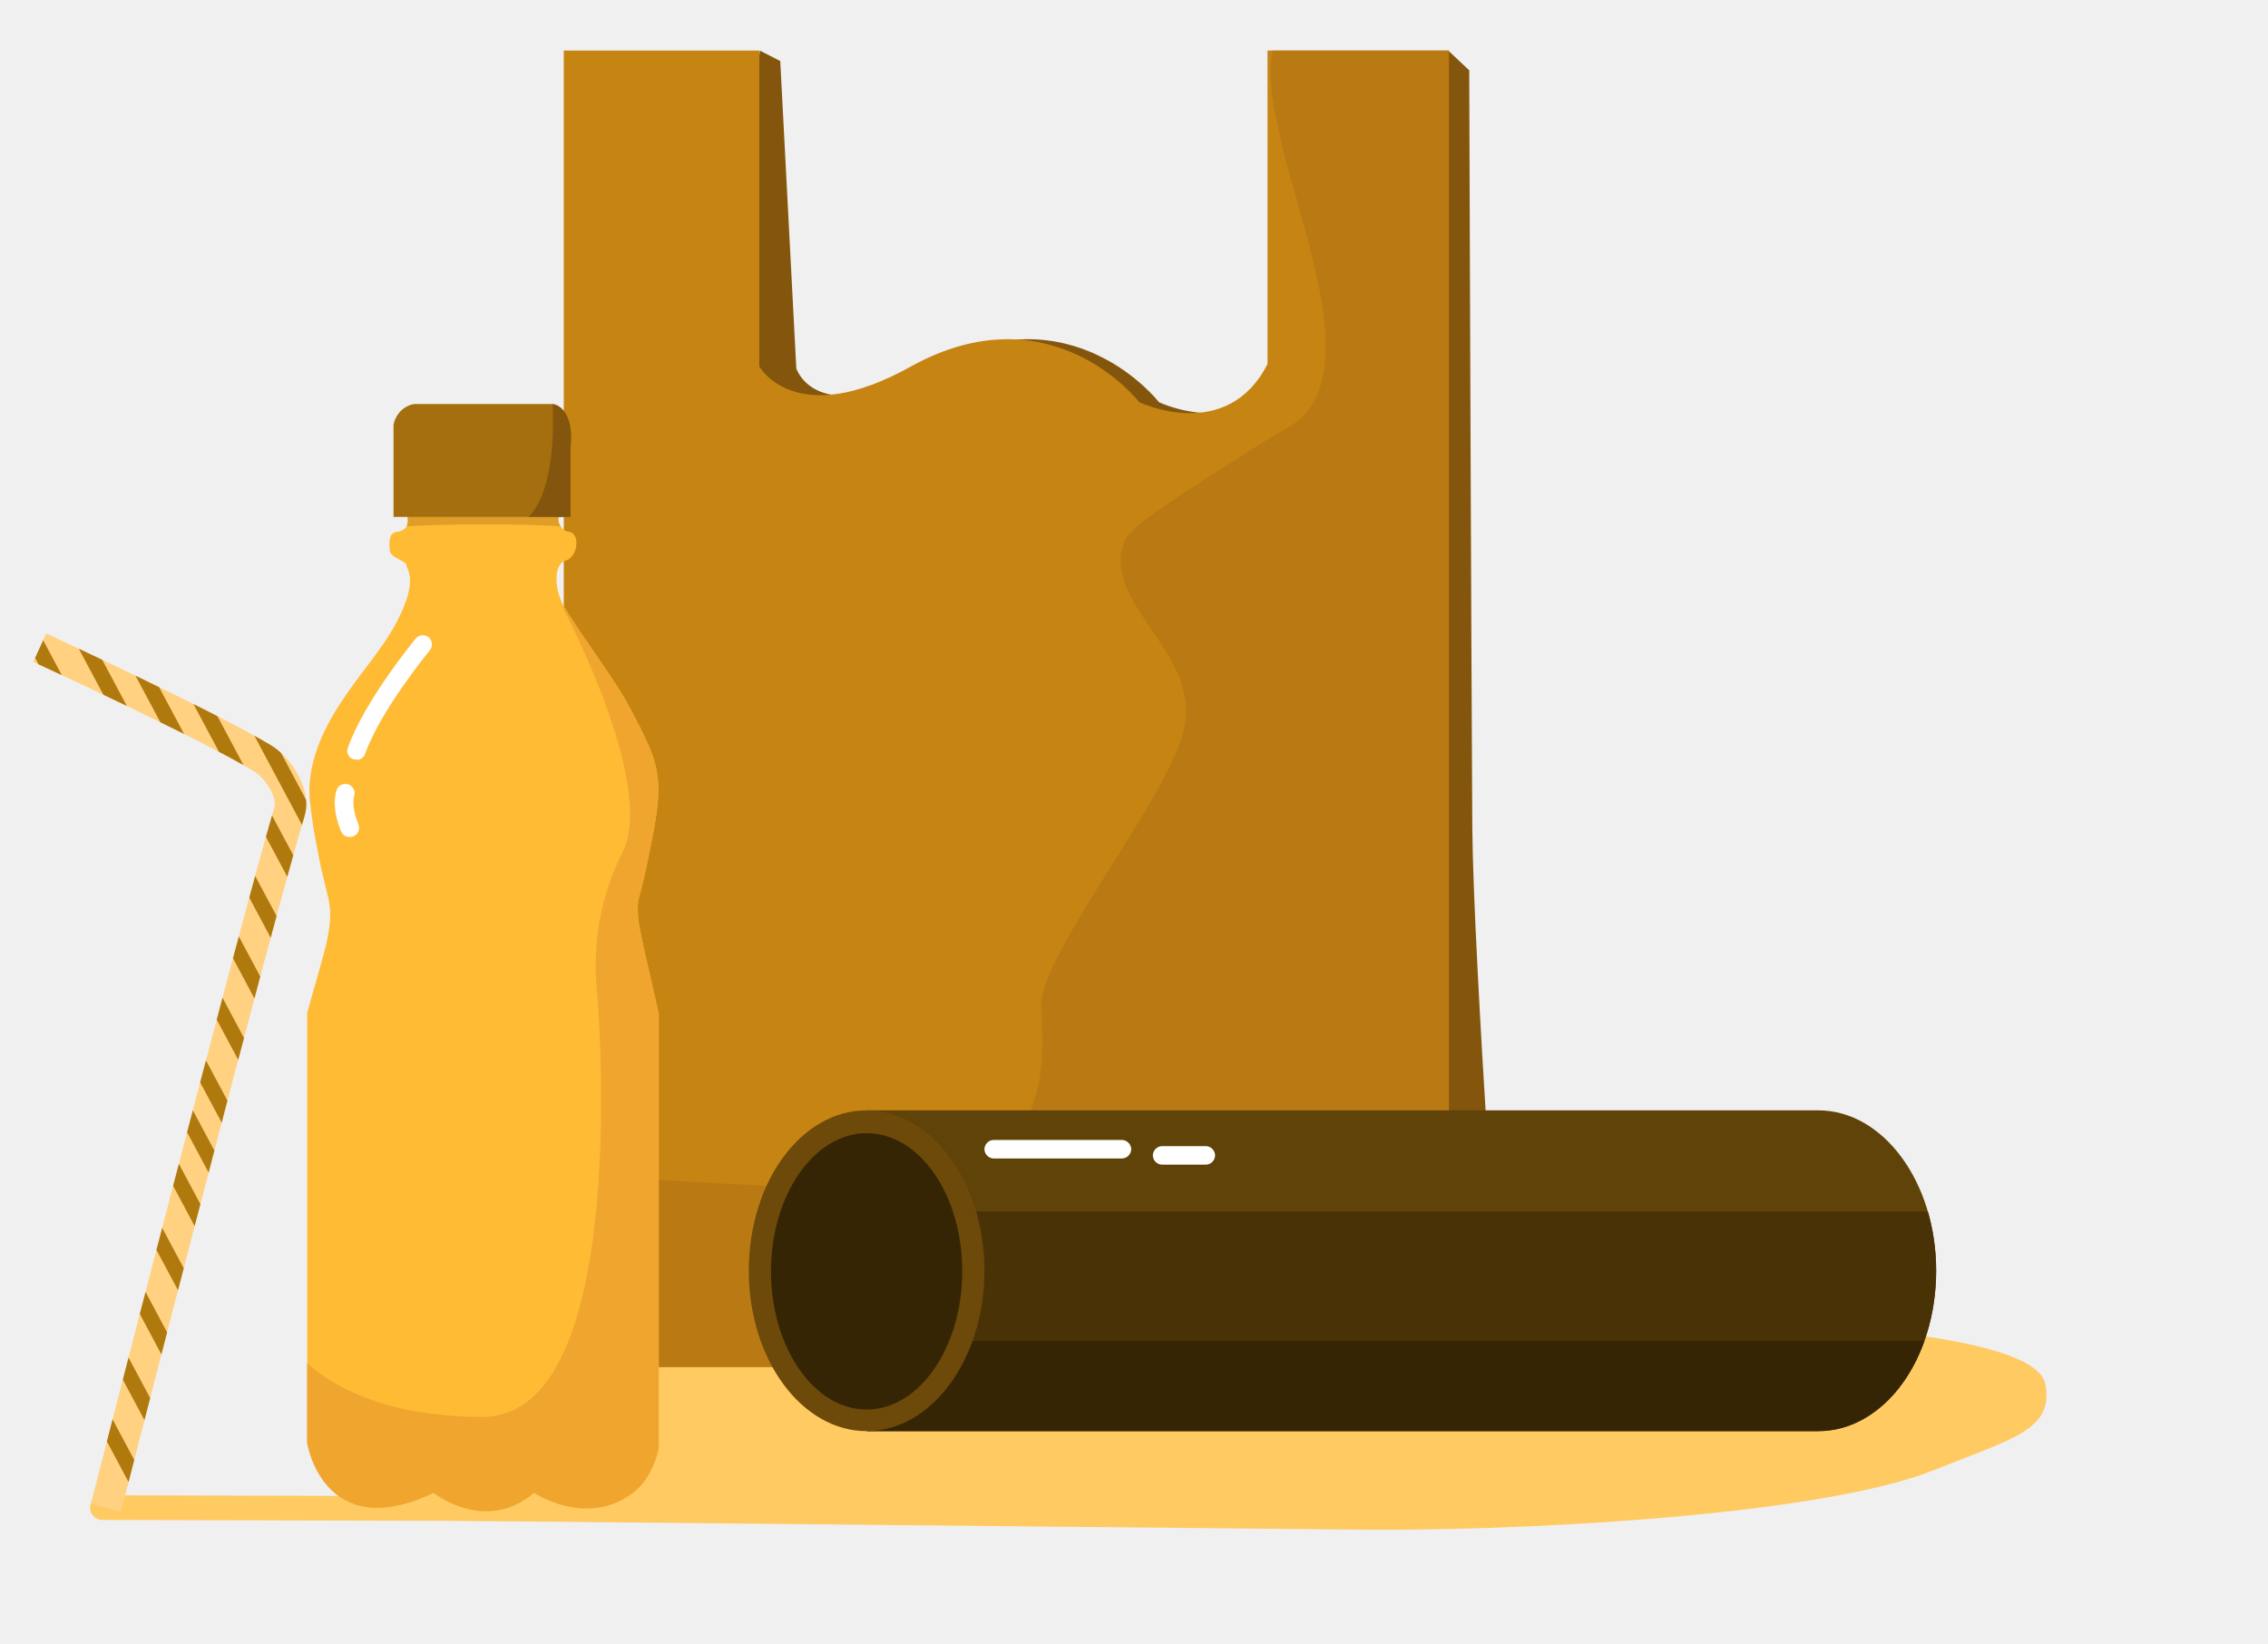
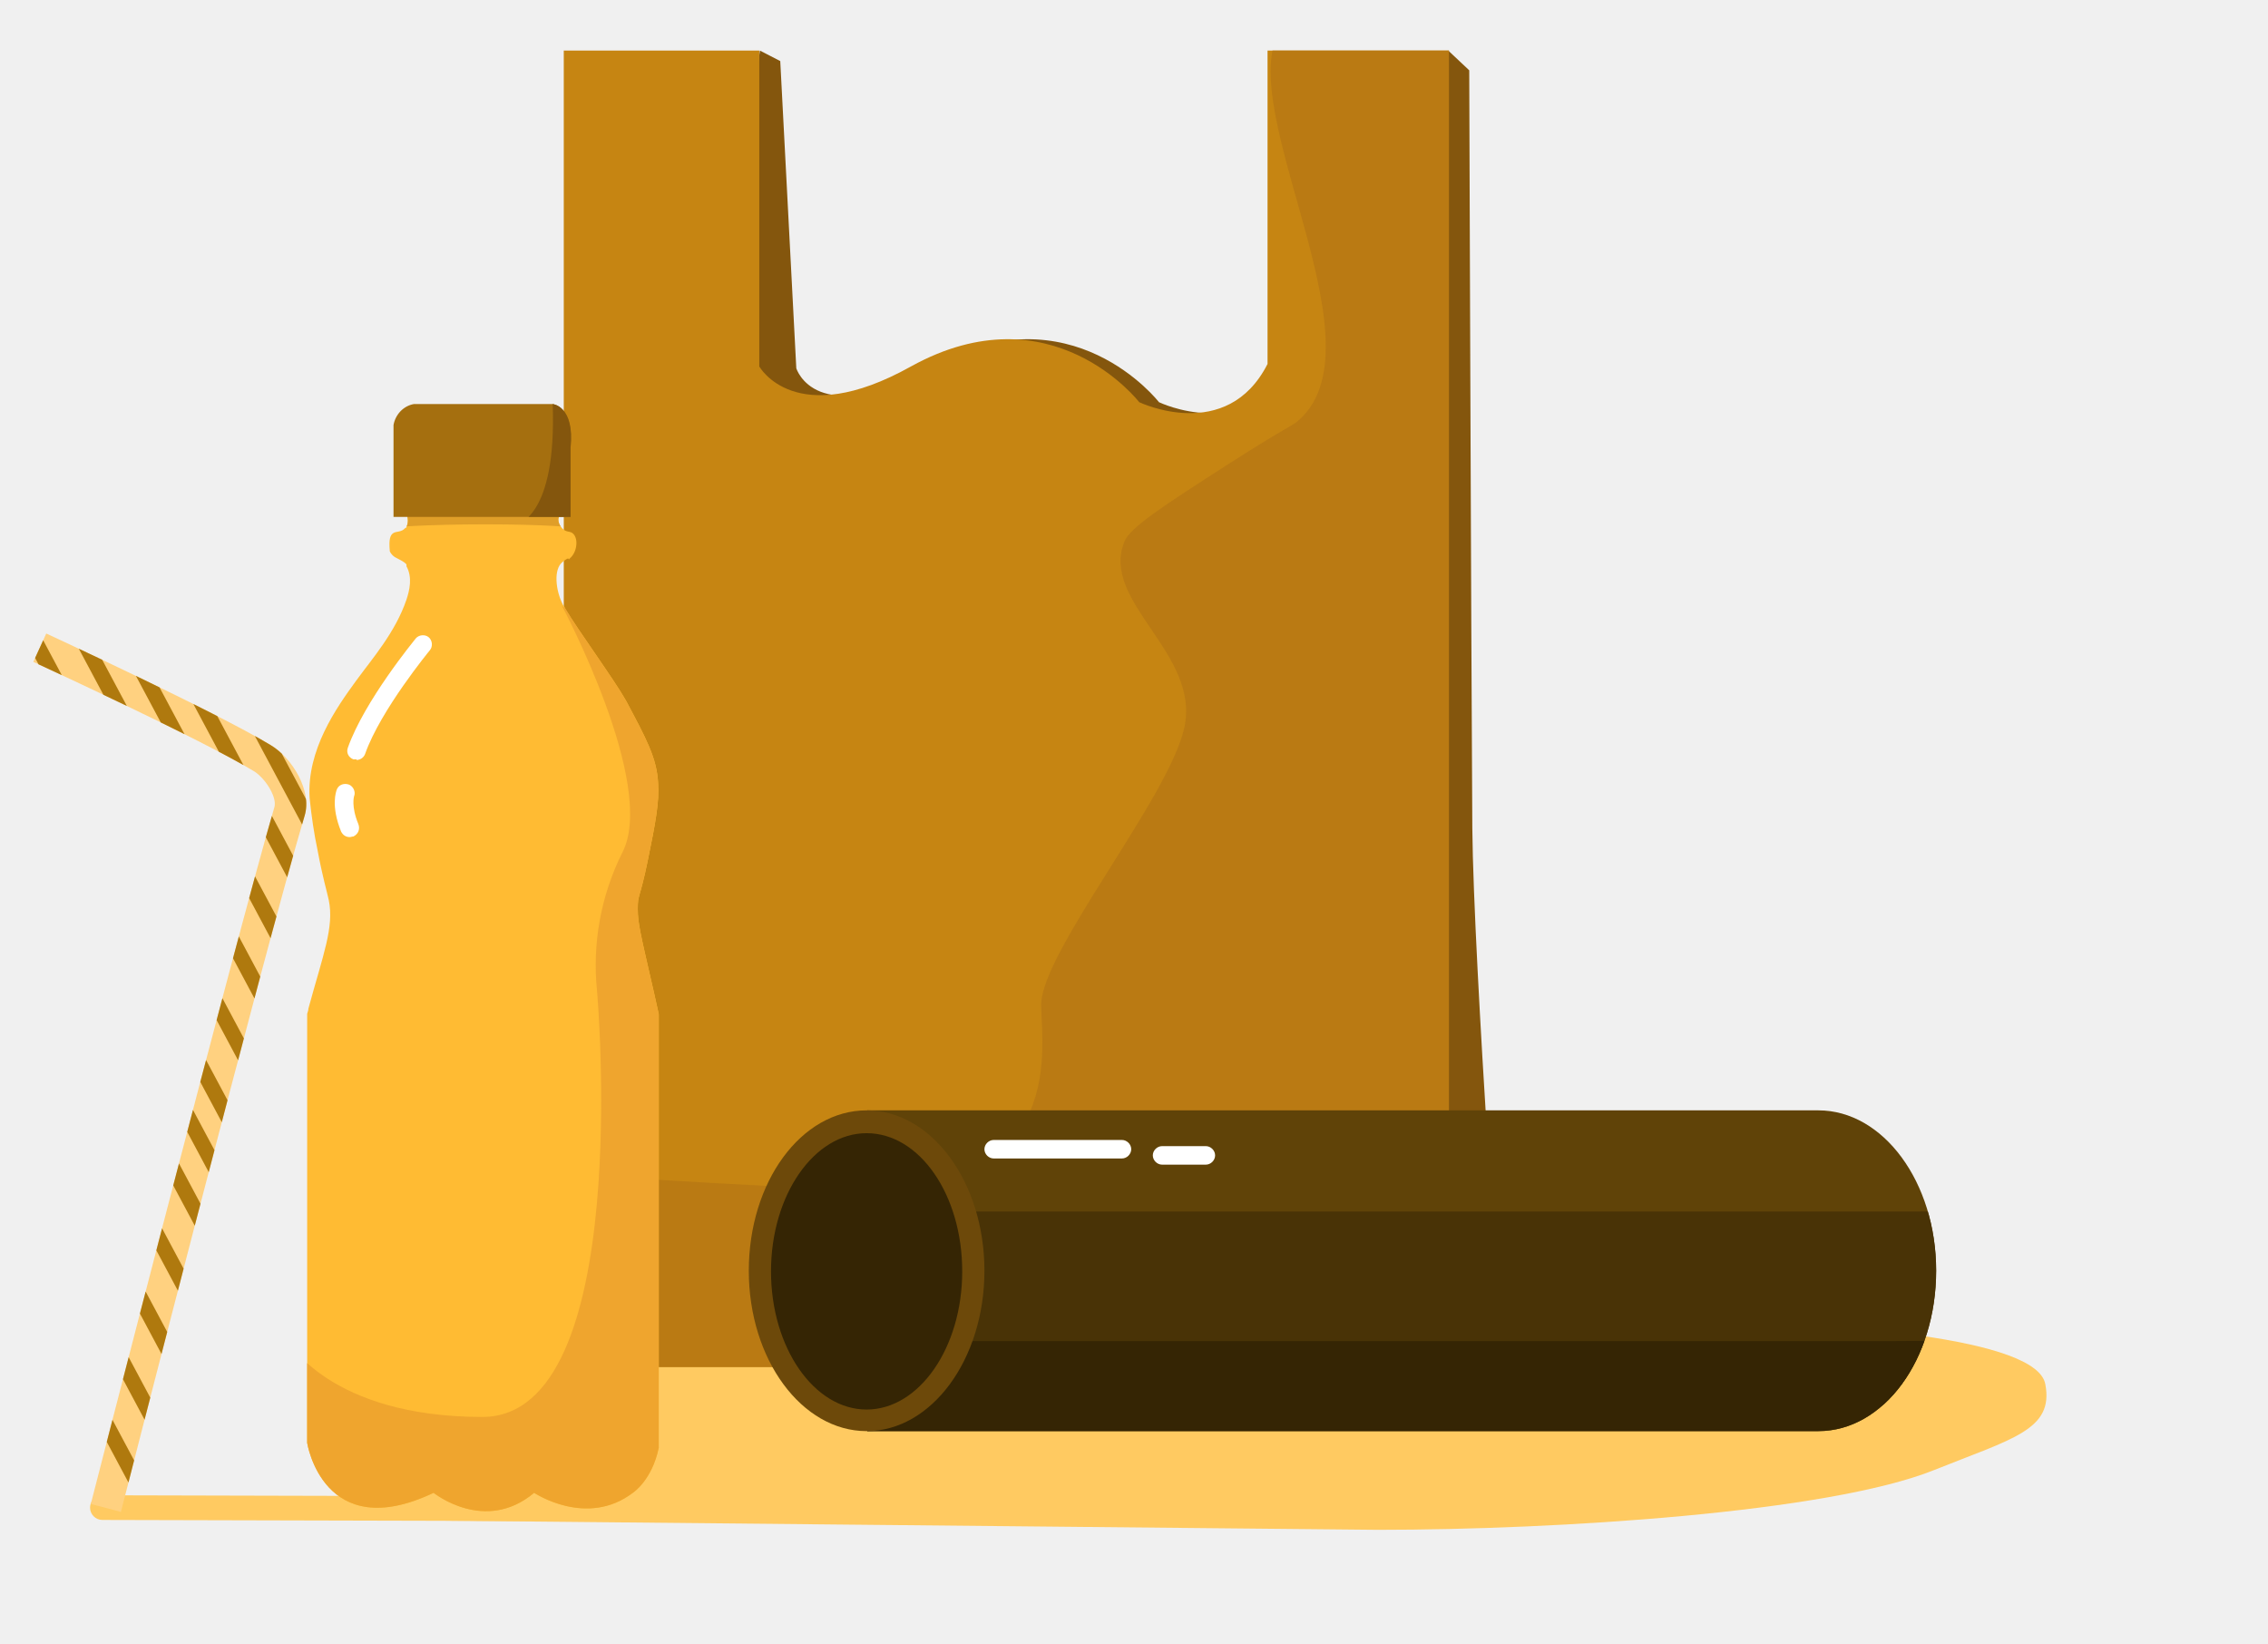
<svg xmlns="http://www.w3.org/2000/svg" id="Layer_1" data-name="Layer 1" version="1.1" viewBox="0 0 367.7 266.4">
  <defs>
    <style>
      .cls-1 {
        fill: #ffca61;
      }

      .cls-1, .cls-2, .cls-3, .cls-4, .cls-5, .cls-6, .cls-7, .cls-8, .cls-9, .cls-10, .cls-11, .cls-12, .cls-13, .cls-14, .cls-15, .cls-16 {
        stroke-width: 0px;
      }

      .cls-2 {
        fill: #84560d;
      }

      .cls-3 {
        fill: #fb3;
      }

      .cls-17 {
        clip-path: url(#clippath);
      }

      .cls-4 {
        fill: none;
      }

      .cls-5 {
        fill: #af790e;
      }

      .cls-6 {
        fill: #e09e28;
      }

      .cls-7 {
        fill: #604308;
      }

      .cls-8 {
        fill: #c68512;
      }

      .cls-9 {
        fill: #6d490a;
      }

      .cls-18 {
        clip-path: url(#clippath-1);
      }

      .cls-19 {
        clip-path: url(#clippath-4);
      }

      .cls-20 {
        clip-path: url(#clippath-3);
      }

      .cls-21 {
        clip-path: url(#clippath-2);
      }

      .cls-22 {
        clip-path: url(#clippath-5);
      }

      .cls-10 {
        fill: #ba7a13;
      }

      .cls-11 {
        fill: #ffd180;
      }

      .cls-12 {
        fill: #352504;
      }

      .cls-13 {
        fill: #efa52e;
      }

      .cls-14 {
        fill: #a56f0f;
      }

      .cls-15 {
        fill: #fff;
      }

      .cls-16 {
        fill: #493306;
      }

      .cls-23 {
        fill: #ffb612;
        stroke: #000;
        stroke-miterlimit: 10;
      }
    </style>
    <clipPath id="clippath">
      <path class="cls-4" d="M91.4,8.2h31.7v51.2s5.8,10.5,24.6,0c22.8-12.6,37,5.8,37,5.8,0,0,14.2,6.8,20.8-6.2V8.2h29.4v213.4H91.4V8.2Z" />
    </clipPath>
    <clipPath id="clippath-1">
-       <path class="cls-4" d="M65.9,91.8c1,1.8.5,3.9,0,5.4-1.8,5.3-5.5,9.5-8.2,13.2-3.2,4.4-8,11.2-7.5,19,.3,2.9.7,5.7,1.3,8.5.8,4.3,1.5,6.6,1.8,8,.9,4.4-.9,8.8-3.3,17.6-.1.4-.2.7-.2.9v69.5s2.6,16.6,20.5,8.1c0,0,8.3,6.7,16.3,0,0,0,8.5,5.7,16,0,0,0,3.1-2,4.2-7.3v-70.3l-.8-3.6c-2.2-9.6-2.6-11.1-2.6-13.5,0-2,.3-1.4,1.6-7.7s1.9-9.6,1.7-12.6c-.2-4.1-1.9-7.2-5.2-13.4-1.9-3.4-7.7-11.3-9.9-15-.1-.2-.3-.4-.4-.7-1.1-2.2-1.5-5.6,0-6.8.5-.4.7-.1,1.2-.6,1.1-.9,1.4-3,.6-3.9-.5-.6-1.1-.2-1.8-.9s-.9-1.7-.4-2.2c.3-.2.7-.3,1.1-.2h-26c.3.7.3,1.5,0,2.1,0,0-.1.2-.2.2-.6.7-1.4.5-1.9.8s-.8.9-.6,3c.2.4.5.7.8.9.5.3,1.5.7,1.9,1.2Z" />
+       <path class="cls-4" d="M65.9,91.8c1,1.8.5,3.9,0,5.4-1.8,5.3-5.5,9.5-8.2,13.2-3.2,4.4-8,11.2-7.5,19,.3,2.9.7,5.7,1.3,8.5.8,4.3,1.5,6.6,1.8,8,.9,4.4-.9,8.8-3.3,17.6,0,.4-.2.7-.2.9v69.5s2.6,16.6,20.5,8.1c0,0,8.3,6.7,16.3,0,0,0,8.5,5.7,16,0,0,0,3.1-2,4.2-7.3v-70.3l-.8-3.6c-2.2-9.6-2.6-11.1-2.6-13.5s.3-1.4,1.6-7.7,1.9-9.6,1.7-12.6c-.2-4.1-1.9-7.2-5.2-13.4-1.9-3.4-7.7-11.3-9.9-15,0-.2-.3-.4-.4-.7-1.1-2.2-1.5-5.6,0-6.8s.7,0,1.2-.6c1.1-.9,1.4-3,.6-3.9-.5-.6-1.1-.2-1.8-.9s-.9-1.7-.4-2.2c.3-.2.7-.3,1.1-.2h-26c.3.7.3,1.5,0,2.1,0,0,0,.2-.2.2-.6.7-1.4.5-1.9.8s-.8.9-.6,3c.2.4.5.7.8.9.5.3,1.5.7,1.9,1.2v.3Z" />
    </clipPath>
    <clipPath id="clippath-2">
-       <path class="cls-4" d="M65.9,91.8c1,1.8.5,3.9,0,5.4-1.8,5.3-5.5,9.5-8.2,13.2-3.2,4.4-8,11.2-7.5,19,.3,2.9.7,5.7,1.3,8.5.8,4.3,1.5,6.6,1.8,8,.9,4.4-.9,8.8-3.3,17.6-.1.4-.2.7-.2.9v69.5s2.6,16.6,20.5,8.1c0,0,8.3,6.7,16.3,0,0,0,8.5,5.7,16,0,0,0,3.1-2,4.2-7.3v-70.3l-.8-3.6c-2.2-9.6-2.6-11.1-2.6-13.5,0-2,.3-1.4,1.6-7.7s1.9-9.6,1.7-12.6c-.2-4.1-1.9-7.2-5.2-13.4-1.9-3.4-7.7-11.3-9.9-15-.1-.2-.3-.4-.4-.7-1.1-2.2-1.5-5.6,0-6.8.5-.4.7-.1,1.2-.6,1.1-.9,1.4-3,.6-3.9-.5-.6-1.1-.2-1.8-.9s-.9-1.7-.4-2.2c.3-.2.7-.3,1.1-.2h-26c.3.7.3,1.5,0,2.1,0,0-.1.2-.2.2-.6.7-1.4.5-1.9.8s-.8.9-.6,3c.2.4.5.7.8.9.5.3,1.5.7,1.9,1.2Z" />
+       <path class="cls-4" d="M65.9,91.8c1,1.8.5,3.9,0,5.4-1.8,5.3-5.5,9.5-8.2,13.2-3.2,4.4-8,11.2-7.5,19,.3,2.9.7,5.7,1.3,8.5.8,4.3,1.5,6.6,1.8,8,.9,4.4-.9,8.8-3.3,17.6,0,.4-.2.7-.2.9v69.5s2.6,16.6,20.5,8.1c0,0,8.3,6.7,16.3,0,0,0,8.5,5.7,16,0,0,0,3.1-2,4.2-7.3v-70.3l-.8-3.6c-2.2-9.6-2.6-11.1-2.6-13.5s.3-1.4,1.6-7.7,1.9-9.6,1.7-12.6c-.2-4.1-1.9-7.2-5.2-13.4-1.9-3.4-7.7-11.3-9.9-15,0-.2-.3-.4-.4-.7-1.1-2.2-1.5-5.6,0-6.8s.7,0,1.2-.6c1.1-.9,1.4-3,.6-3.9-.5-.6-1.1-.2-1.8-.9s-.9-1.7-.4-2.2c.3-.2.7-.3,1.1-.2h-26c.3.7.3,1.5,0,2.1,0,0,0,.2-.2.2-.6.7-1.4.5-1.9.8s-.8.9-.6,3c.2.4.5.7.8.9.5.3,1.5.7,1.9,1.2v.3Z" />
    </clipPath>
    <clipPath id="clippath-3">
      <path class="cls-4" d="M67.1,65.5h22.5s3.6.3,2.9,7.1v11.2h-28.7v-14.9c.3-1.7,1.6-3.1,3.3-3.4Z" />
    </clipPath>
    <clipPath id="clippath-4">
      <path class="cls-4" d="M294.8,180h-154.2v52h154.2c10.6,0,19.1-11.6,19.1-26s-8.6-26-19.1-26Z" />
    </clipPath>
    <clipPath id="clippath-5">
-       <path class="cls-4" d="M14.7,243.9s23.4-91.2,29.8-113.1c.4-1.5-1.3-4.4-3.2-5.7-8.5-5.2-35.9-17.8-35.9-17.8l2.1-4.6s27.7,12.8,36.4,18.1c3.5,2.1,6.7,7.4,5.5,11.4-6.5,21.8-29.8,112.9-29.8,112.9l-4.9-1.3Z" />
+       <path class="cls-4" d="M14.7,243.9s23.4-91.2,29.8-113.1c.4-1.5-1.3-4.4-3.2-5.7-8.5-5.2-35.9-17.8-35.9-17.8l2.1-4.6s27.7,12.8,36.4,18.1c3.5,2.1,6.7,7.4,5.5,11.4-6.5,21.8-29.8,112.9-29.8,112.9l-4.9-1.3h0Z" />
    </clipPath>
  </defs>
  <g id="Layer_2" data-name="Layer 2">
    <g id="Layer_7" data-name="Layer 7">
      <g>
-         <line class="cls-1" x1="16.6" y1="244.4" x2="96.7" y2="244.6" />
-         <path class="cls-1" d="M96.7,246.6h0l-80.1-.2c-1.1,0-2-.9-2-2,0-1.1.9-2,2-2l80.1.2c1.1,0,2,.9,2,2,0,1.1-.9,2-2,2Z" />
+         <line class="cls-4" x1="16.6" y1="244.4" x2="96.7" y2="244.6" />
+         <path class="cls-1" d="M96.7,246.6h0l-80.1-.2c-1.1,0-2-.9-2-2s.9-2,2-2l80.1.2c1.1,0,2,.9,2,2s-.9,2-2,2Z" />
      </g>
-       <path class="cls-1" d="M60.4,246.4l163,1.6c29.3,0,73-2.8,90.2-9.7,12.7-5.1,19.4-6.5,18-13.9-2.7-14.9-123.1-10.3-123.1-10.3l-133.4,2.4-14.7,30Z" />
+       <path class="cls-1" d="M60.4,246.4l163,1.6c29.3,0,73-2.8,90.2-9.7,12.7-5.1,19.4-6.5,18-13.9-2.7-14.9-123.1-10.3-123.1-10.3l-133.4,2.4-14.7,30h0Z" />
      <path class="cls-2" d="M123.2,8.2l3.3,1.7,2.6,49.8s3.1,10.2,21.9-.3c22.7-12.6,36.9,5.8,36.9,5.8,0,0,14.2,6.8,20.8-6.2l26.1-50.8,3.4,3.2s.3,91.3.5,122.9c.2,21.8,4.9,87.2,4.9,87.2H94.7L123.2,8.2Z" />
      <path class="cls-8" d="M91.4,8.2h31.7v51.2s5.8,10.5,24.6,0c22.8-12.6,37,5.8,37,5.8,0,0,14.2,6.8,20.8-6.2V8.2h29.4v213.4H91.4V8.2Z" />
      <g class="cls-17">
-         <path class="cls-10" d="M118.9,237.4c-25.4-13.8-46.9-35.8-43.2-43.1,3.2-6.4,2.2-4.2,59.8-1.5,37.7,1.8,33.4-21.9,33.3-29.9,0-8.5,20.7-33.6,23.2-44.9,2.7-12.1-13.7-20.4-9.7-30.2.9-2.3,6.3-5.8,16.9-12.6,10.3-6.6,10.2-6,11.5-7.2,14.2-13-12.7-53.2-2.2-64.4,7.7-8.2,34.7-.7,52.9,13.3,53.7,41.4,73.4,173,1.4,223.2-46.8,32.6-110.5,15.6-144-2.6Z" />
+         <path class="cls-10" d="M118.9,237.4c-25.4-13.8-46.9-35.8-43.2-43.1,3.2-6.4,2.2-4.2,59.8-1.5,37.7,1.8,33.4-21.9,33.3-29.9,0-8.5,20.7-33.6,23.2-44.9,2.7-12.1-13.7-20.4-9.7-30.2.9-2.3,6.3-5.8,16.9-12.6,10.3-6.6,10.2-6,11.5-7.2,14.2-13-12.7-53.2-2.2-64.4,7.7-8.2,34.7-.7,52.9,13.3,53.7,41.4,73.4,173,1.4,223.2-46.8,32.6-110.5,15.6-144-2.6h.1Z" />
      </g>
-       <path class="cls-3" d="M65.9,91.8c1,1.8.5,3.9,0,5.4-1.8,5.3-5.5,9.5-8.2,13.2-3.2,4.4-8,11.2-7.5,19,.3,2.9.7,5.7,1.3,8.5.8,4.3,1.5,6.6,1.8,8,.9,4.4-.9,8.8-3.3,17.6-.1.4-.2.7-.2.9v69.5s2.6,16.6,20.5,8.1c0,0,8.3,6.7,16.3,0,0,0,8.5,5.7,16,0,0,0,3.1-2,4.2-7.3v-70.3l-.8-3.6c-2.2-9.6-2.6-11.1-2.6-13.5,0-2,.3-1.4,1.6-7.7s1.9-9.6,1.7-12.6c-.2-4.1-1.9-7.2-5.2-13.4-1.9-3.4-7.7-11.3-9.9-15-.1-.2-.3-.4-.4-.7-1.1-2.2-1.5-5.6,0-6.8.5-.4.7-.1,1.2-.6,1.1-.9,1.4-3,.6-3.9-.5-.6-1.1-.2-1.8-.9s-.9-1.7-.4-2.2c.3-.2.7-.3,1.1-.2h-26c.3.7.3,1.5,0,2.1,0,0-.1.2-.2.2-.6.7-1.4.5-1.9.8s-.8.9-.6,3c.2.4.5.7.8.9.5.3,1.5.7,1.9,1.2Z" />
+       <path class="cls-3" d="M65.9,91.8c1,1.8.5,3.9,0,5.4-1.8,5.3-5.5,9.5-8.2,13.2-3.2,4.4-8,11.2-7.5,19,.3,2.9.7,5.7,1.3,8.5.8,4.3,1.5,6.6,1.8,8,.9,4.4-.9,8.8-3.3,17.6,0,.4-.2.7-.2.9v69.5s2.6,16.6,20.5,8.1c0,0,8.3,6.7,16.3,0,0,0,8.5,5.7,16,0,0,0,3.1-2,4.2-7.3v-70.3l-.8-3.6c-2.2-9.6-2.6-11.1-2.6-13.5s.3-1.4,1.6-7.7,1.9-9.6,1.7-12.6c-.2-4.1-1.9-7.2-5.2-13.4-1.9-3.4-7.7-11.3-9.9-15,0-.2-.3-.4-.4-.7-1.1-2.2-1.5-5.6,0-6.8s.7,0,1.2-.6c1.1-.9,1.4-3,.6-3.9-.5-.6-1.1-.2-1.8-.9s-.9-1.7-.4-2.2c.3-.2.7-.3,1.1-.2h-26c.3.7.3,1.5,0,2.1,0,0,0,.2-.2.2-.6.7-1.4.5-1.9.8s-.8.9-.6,3c.2.4.5.7.8.9.5.3,1.5.7,1.9,1.2v.3Z" />
      <g class="cls-18">
-         <path class="cls-6" d="M65.3,77.2l-2.1,8.3s5.8-.5,15.5-.5,14.5.5,14.5.5l-.7-7.4-27.1-.9Z" />
+         <path class="cls-6" d="M65.3,77.2l-2.1,8.3s5.8-.5,15.5-.5,14.5.5,14.5.5l-.7-7.4-27.1-.9h-.1Z" />
      </g>
      <g class="cls-21">
-         <path class="cls-13" d="M46.7,217.4s6.8,12.3,31.5,12.3,18.6-69,18.6-69c-.8-7.7.6-15.5,4.1-22.5,5.7-11-9.8-40-9.8-40l46,39.5-4.6,117-72.5,11.7-26.5-29.6,13.2-19.4Z" />
+         <path class="cls-13" d="M46.7,217.4s6.8,12.3,31.5,12.3,18.6-69,18.6-69c-.8-7.7.6-15.5,4.1-22.5,5.7-11-9.8-40-9.8-40l46,39.5-4.6,117-72.5,11.7-26.5-29.6,13.2-19.4h0Z" />
      </g>
      <path class="cls-14" d="M67.1,65.5h22.5s3.6.3,2.9,7.1v11.2h-28.7v-14.9c.3-1.7,1.6-3.1,3.3-3.4Z" />
      <g class="cls-20">
-         <path class="cls-2" d="M83.7,85s6.6-.9,5.9-19.6,7.9,3.7,7.9,3.7l-.6,18.8-13.2-2.9Z" />
+         <path class="cls-2" d="M83.7,85s6.6-.9,5.9-19.6,7.9,3.7,7.9,3.7l-.6,18.8s-13.2-2.9-13.2-2.9Z" />
      </g>
      <path class="cls-15" d="M56.7,135.7c-.6,0-1.1-.3-1.4-.9-1.7-4.2-.8-6.5-.7-6.8.3-.8,1.2-1.1,2-.8.7.3,1.1,1.2.8,1.9,0,0-.5,1.6.7,4.5.3.8,0,1.6-.8,2-.2,0-.4.1-.6.1Z" />
-       <path class="cls-15" d="M57.8,123.1c-.2,0-.3,0-.5,0-.8-.3-1.2-1.1-.9-1.9,2.7-7.6,10.7-17.3,11-17.7.5-.6,1.5-.7,2.1-.2.6.5.7,1.5.2,2.1,0,0-8,9.7-10.5,16.8-.2.6-.8,1-1.4,1Z" />
+       <path class="cls-15" d="M57.8,123.1h-.5c-.8-.3-1.2-1.1-.9-1.9,2.7-7.6,10.7-17.3,11-17.7.5-.6,1.5-.7,2.1-.2s.7,1.5.2,2.1c0,0-8,9.7-10.5,16.8-.2.6-.8,1-1.4,1h0Z" />
      <path class="cls-7" d="M294.8,180h-154.2v52h154.2c10.6,0,19.1-11.6,19.1-26s-8.6-26-19.1-26Z" />
      <path class="cls-15" d="M181.9,187.8h-20.8c-.8,0-1.5-.7-1.5-1.5s.7-1.5,1.5-1.5h20.8c.8,0,1.5.7,1.5,1.5s-.7,1.5-1.5,1.5Z" />
      <g class="cls-19">
        <g>
-           <path class="cls-16" d="M357.8,186.3s1.7,10.1-47,10.1h-160.9l-37.4,10.1,9.3,15,212.6,7.2,33.3-32.2-9.9-10.1Z" />
-           <path class="cls-12" d="M356.8,207.3s1.8,10.1-49.4,10.1h-168.9l-39.3,10.1,9.8,15,223.2,7.2,34.9-32.2-10.4-10.1Z" />
+           <path class="cls-16" d="M357.8,186.3s1.7,10.1-47,10.1h-160.9l-37.4,10.1,9.3,15,212.6,7.2,33.3-32.2-9.9-10.1h0Z" />
+           <path class="cls-12" d="M356.8,207.3s1.8,10.1-49.4,10.1h-168.9l-39.3,10.1,9.8,15,223.2,7.2,34.9-32.2-10.4-10.1h0Z" />
        </g>
      </g>
      <path class="cls-12" d="M140.5,230.2c-9.6,0-17.3-10.9-17.3-24.2s7.8-24.2,17.3-24.2,17.3,10.9,17.3,24.2-7.8,24.2-17.3,24.2Z" />
      <path class="cls-9" d="M140.5,183.7c8.6,0,15.5,10,15.5,22.4s-7,22.4-15.5,22.4-15.5-10-15.5-22.4,7-22.4,15.5-22.4M140.5,180c-10.6,0-19.1,11.6-19.1,26s8.6,26,19.1,26,19.1-11.6,19.1-26-8.6-26-19.1-26Z" />
      <path class="cls-15" d="M195.5,188.8h-7.1c-.8,0-1.5-.7-1.5-1.5s.7-1.5,1.5-1.5h7.1c.8,0,1.5.7,1.5,1.5s-.7,1.5-1.5,1.5Z" />
-       <path class="cls-11" d="M14.7,243.9s23.4-91.2,29.8-113.1c.4-1.5-1.3-4.4-3.2-5.7-8.5-5.2-35.9-17.8-35.9-17.8l2.1-4.6s27.7,12.8,36.4,18.1c3.5,2.1,6.7,7.4,5.5,11.4-6.5,21.8-29.8,112.9-29.8,112.9l-4.9-1.3Z" />
+       <path class="cls-11" d="M14.7,243.9s23.4-91.2,29.8-113.1c.4-1.5-1.3-4.4-3.2-5.7-8.5-5.2-35.9-17.8-35.9-17.8l2.1-4.6s27.7,12.8,36.4,18.1c3.5,2.1,6.7,7.4,5.5,11.4-6.5,21.8-29.8,112.9-29.8,112.9l-4.9-1.3h0Z" />
      <g class="cls-22">
        <g>
-           <rect class="cls-5" x="17.6" y="218.8" width="2.5" height="29.6" transform="translate(-107.9 36.5) rotate(-28.1)" />
-           <rect class="cls-5" x="22.1" y="196.7" width="2.5" height="29.6" transform="translate(-96.9 36) rotate(-28.1)" />
-           <rect class="cls-5" x="19.2" y="207" width="2.5" height="29.6" transform="translate(-102.1 35.9) rotate(-28.1)" />
-           <rect class="cls-5" x="24.7" y="186" width="2.5" height="29.6" transform="translate(-91.6 36) rotate(-28.1)" />
-           <rect class="cls-5" x="27.3" y="175.5" width="2.5" height="29.6" transform="translate(-86.3 36) rotate(-28.1)" />
-           <rect class="cls-5" x="29.1" y="166" width="2.5" height="29.6" transform="translate(-81.6 35.7) rotate(-28.1)" />
-           <rect class="cls-5" x="33.6" y="147.1" width="2.5" height="29.6" transform="translate(-72.2 35.6) rotate(-28.1)" />
+           <rect class="cls-5" x="17.5" y="218.9" width="2.5" height="29.6" transform="translate(-107.9 36.4) rotate(-28.1)" />
+           <rect class="cls-5" x="22.1" y="196.8" width="2.5" height="29.6" transform="translate(-96.9 35.9) rotate(-28.1)" />
+           <rect class="cls-5" x="19.2" y="207.1" width="2.5" height="29.6" transform="translate(-102.1 35.8) rotate(-28.1)" />
+           <rect class="cls-5" x="24.6" y="186.1" width="2.5" height="29.6" transform="translate(-91.6 35.9) rotate(-28.1)" />
+           <rect class="cls-5" x="27.3" y="175.6" width="2.5" height="29.6" transform="translate(-86.3 35.9) rotate(-28.1)" />
+           <rect class="cls-5" x="29.1" y="166.1" width="2.5" height="29.6" transform="translate(-81.6 35.6) rotate(-28.1)" />
+           <rect class="cls-5" x="33.5" y="147.2" width="2.5" height="29.6" transform="translate(-72.2 35.5) rotate(-28.1)" />
          <rect class="cls-5" x="36.2" y="137.2" width="2.5" height="29.6" transform="translate(-67.2 35.6) rotate(-28.1)" />
-           <rect class="cls-5" x="32.2" y="159.8" width="2.5" height="29.6" transform="translate(-78.3 36.4) rotate(-28.1)" />
-           <rect class="cls-5" x="40.1" y="129.6" width="2.5" height="29.6" transform="translate(-63.2 36.6) rotate(-28.1)" />
-           <rect class="cls-5" x="45.6" y="125" width="2.5" height="29.6" transform="translate(-60.4 38.6) rotate(-28.1)" />
-           <rect class="cls-5" x="44.9" y="110.9" width="2.5" height="29.6" transform="translate(-53.8 36.6) rotate(-28.1)" />
-           <rect class="cls-5" x="31" y="98.2" width="2.5" height="29.6" transform="translate(-49.5 28.5) rotate(-28.1)" />
-           <rect class="cls-5" x="22.9" y="96.1" width="2.5" height="29.6" transform="translate(-49.4 24.5) rotate(-28.1)" />
+           <rect class="cls-5" x="32.2" y="159.9" width="2.5" height="29.6" transform="translate(-78.3 36.3) rotate(-28.1)" />
+           <rect class="cls-5" x="40" y="129.7" width="2.5" height="29.6" transform="translate(-63.2 36.5) rotate(-28.1)" />
+           <rect class="cls-5" x="45.5" y="125.1" width="2.5" height="29.6" transform="translate(-60.4 38.5) rotate(-28.1)" />
+           <rect class="cls-5" x="44.9" y="110.9" width="2.5" height="29.6" transform="translate(-53.8 36.5) rotate(-28.1)" />
+           <rect class="cls-5" x="30.9" y="98.2" width="2.5" height="29.6" transform="translate(-49.4 28.5) rotate(-28.1)" />
+           <rect class="cls-5" x="22.9" y="96.2" width="2.5" height="29.6" transform="translate(-49.4 24.4) rotate(-28.1)" />
          <rect class="cls-5" x="14.7" y="93.7" width="2.5" height="29.6" transform="translate(-49.2 20.3) rotate(-28.1)" />
          <rect class="cls-5" x="6.8" y="93.6" width="2.5" height="29.6" transform="translate(-50.1 16.6) rotate(-28.1)" />
        </g>
      </g>
    </g>
  </g>
  <rect class="cls-23" x="415" y="-72" width="107" height="113" />
</svg>
